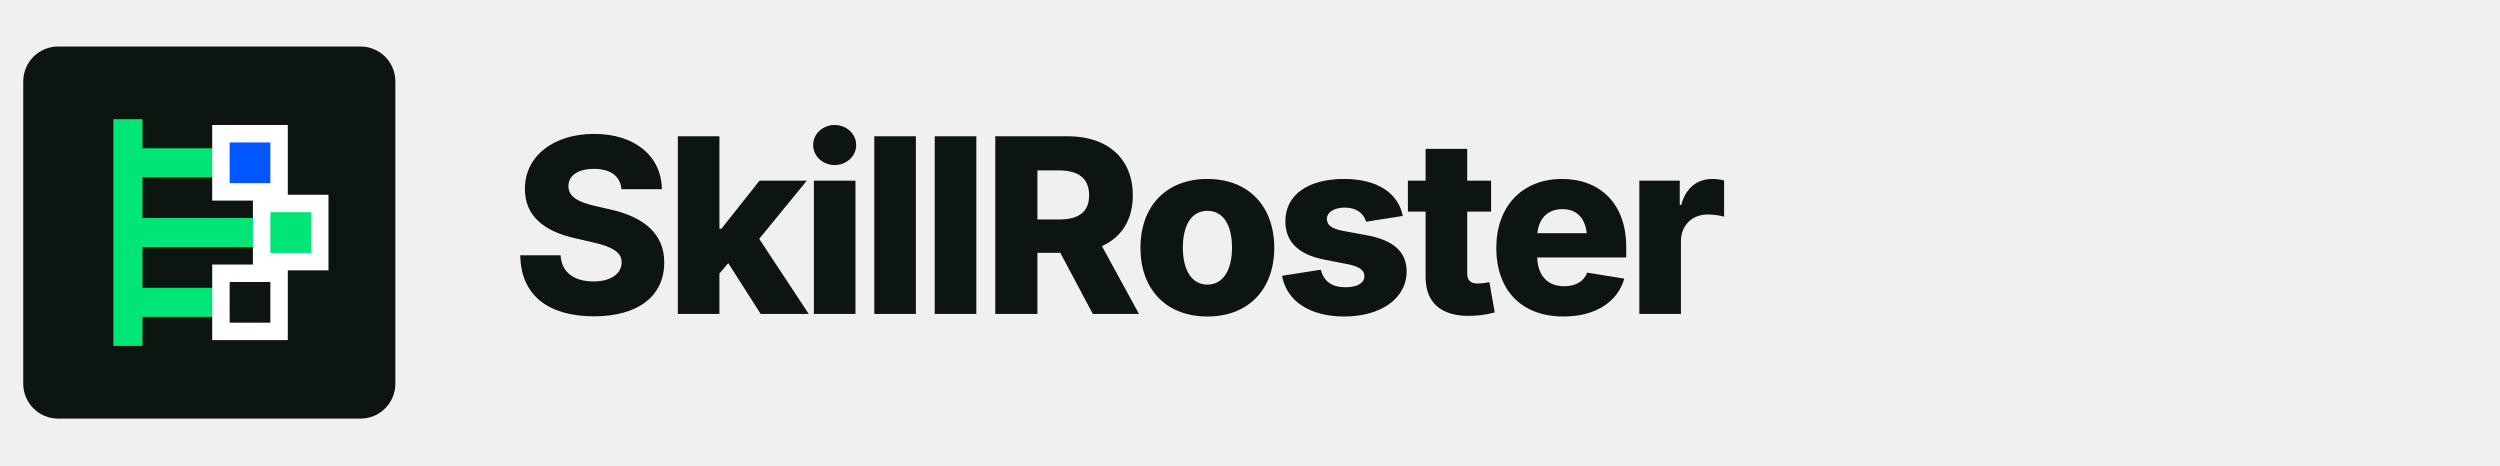
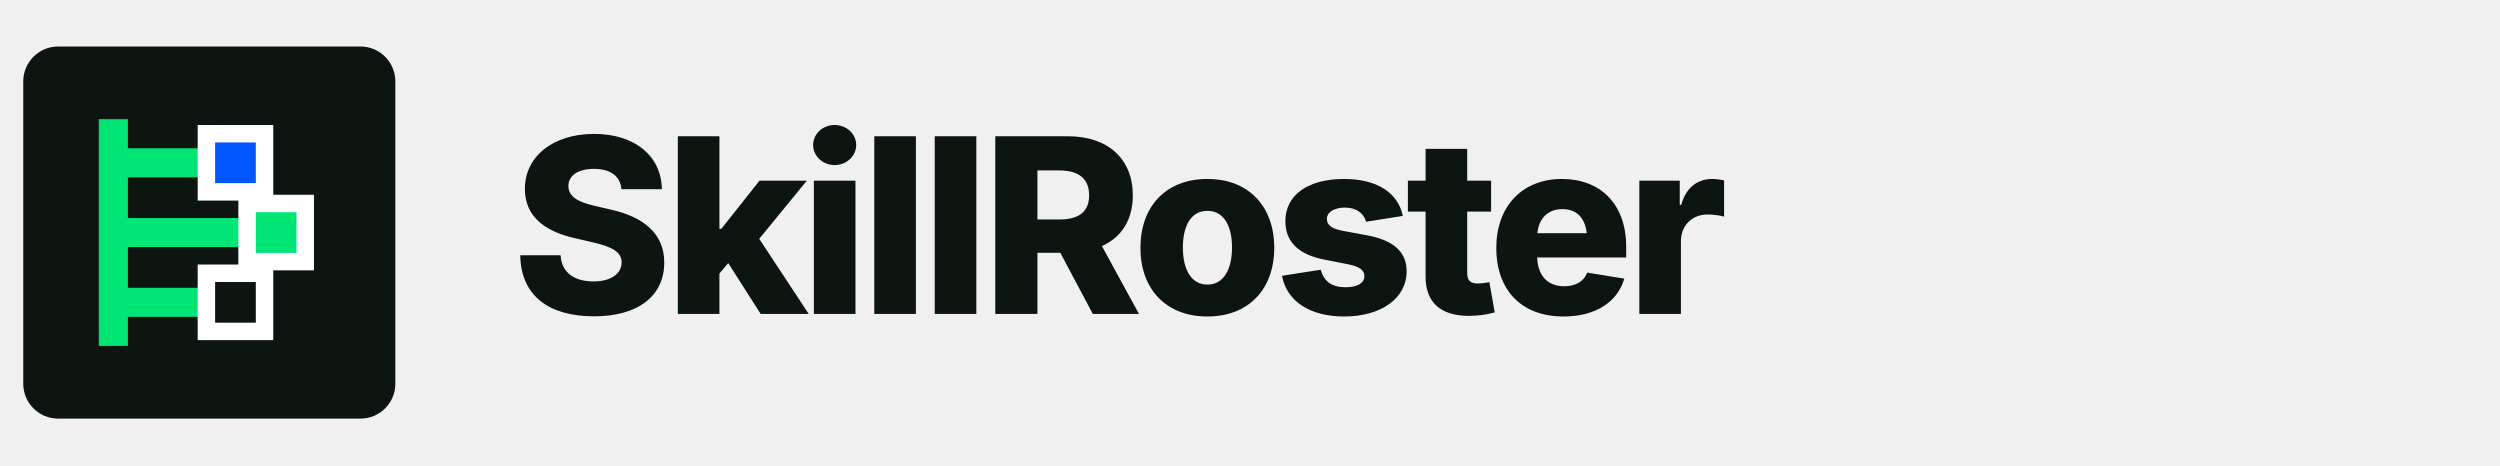
<svg xmlns="http://www.w3.org/2000/svg" viewBox="0 0 430 80" role="img" aria-labelledby="title desc">
  <style>
    @media (prefers-color-scheme: dark) { .word { fill: #FFFFFF; } }
  </style>
  <rect x="4" y="8" width="64" height="64" rx="6" fill="#0D1510" />
-   <path d="M22 23v34M22 28h15M22 40h22M22 52h15" fill="none" stroke="#00E676" stroke-width="5" stroke-linecap="square" />
-   <rect x="38" y="23" width="10" height="10" fill="#0057FF" stroke="#FFFFFF" stroke-width="3" />
-   <rect x="45" y="35" width="10" height="10" fill="#00E676" stroke="#FFFFFF" stroke-width="3" />
-   <rect x="38" y="47" width="10" height="10" fill="#0D1510" stroke="#FFFFFF" stroke-width="3" />
+   <g transform="translate(-2.5 0)">
+     <path d="M22 23v34M22 28h15M22 40h22M22 52h15" fill="none" stroke="#00E676" stroke-width="5" stroke-linecap="square" />
+     <rect x="38" y="23" width="10" height="10" fill="#0057FF" stroke="#FFFFFF" stroke-width="3" />
+     <rect x="45" y="35" width="10" height="10" fill="#00E676" stroke="#FFFFFF" stroke-width="3" />
+     <rect x="38" y="47" width="10" height="10" fill="#0D1510" stroke="#FFFFFF" stroke-width="3" />
+   </g>
  <text class="word" x="88" y="54" fill="#0D1510" font-family="Pretendard, Inter, Arial, sans-serif" font-size="42" font-weight="800" letter-spacing="-1.5">SkillRoster</text>
</svg>
